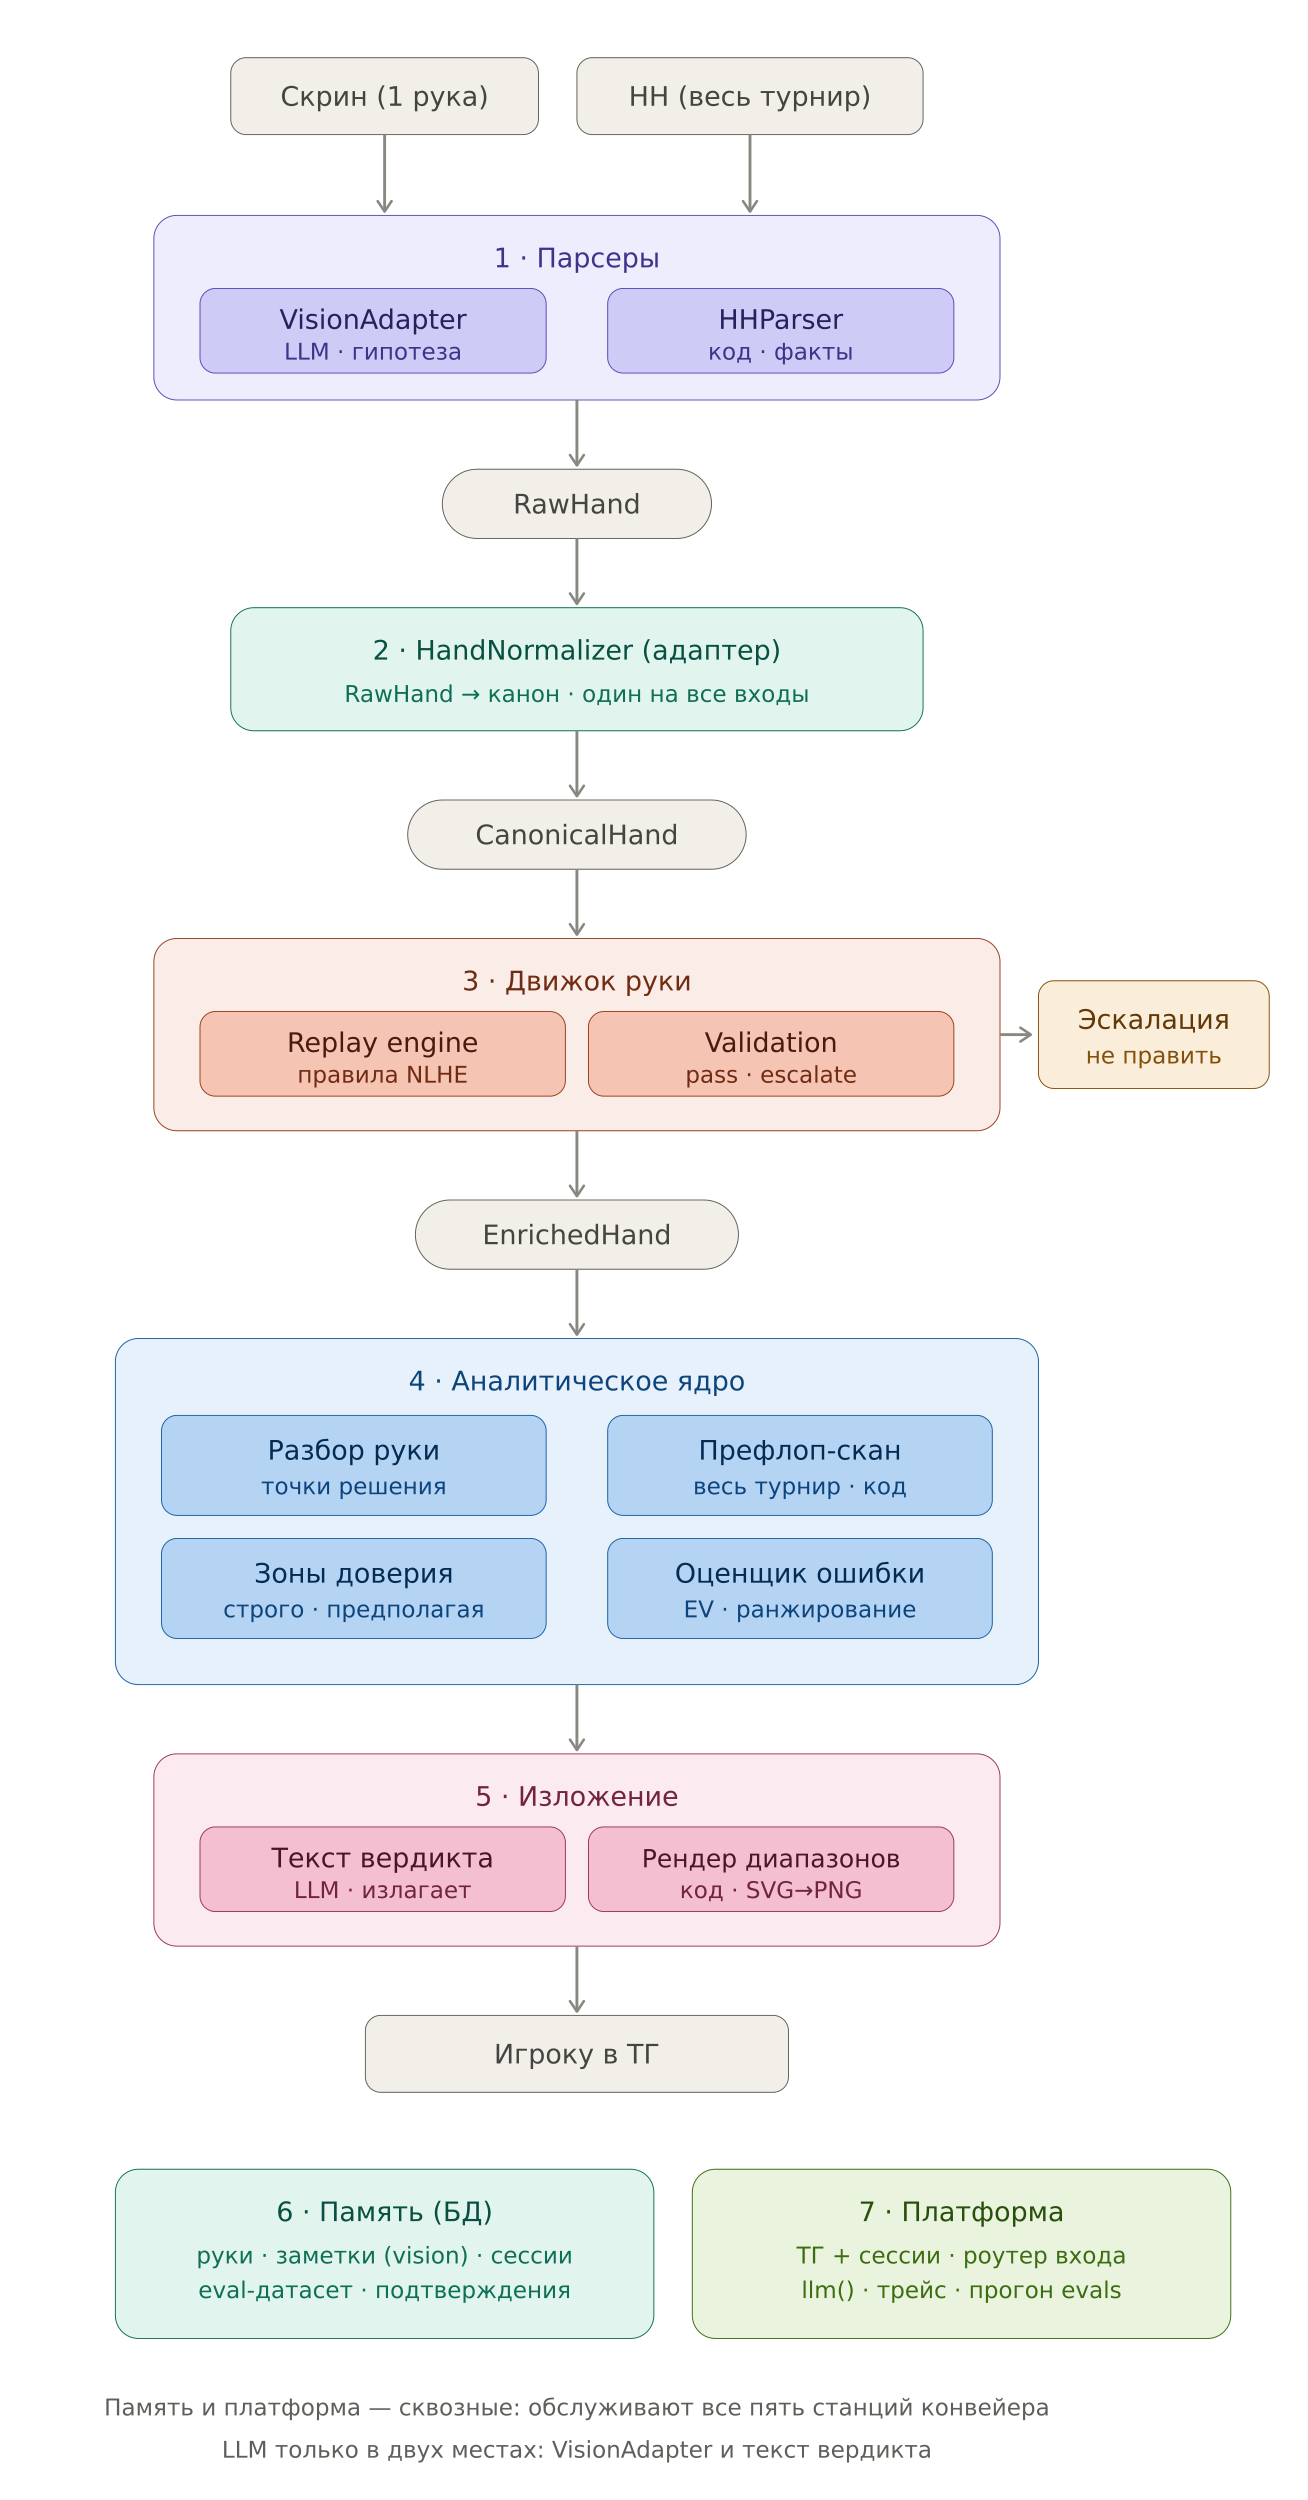
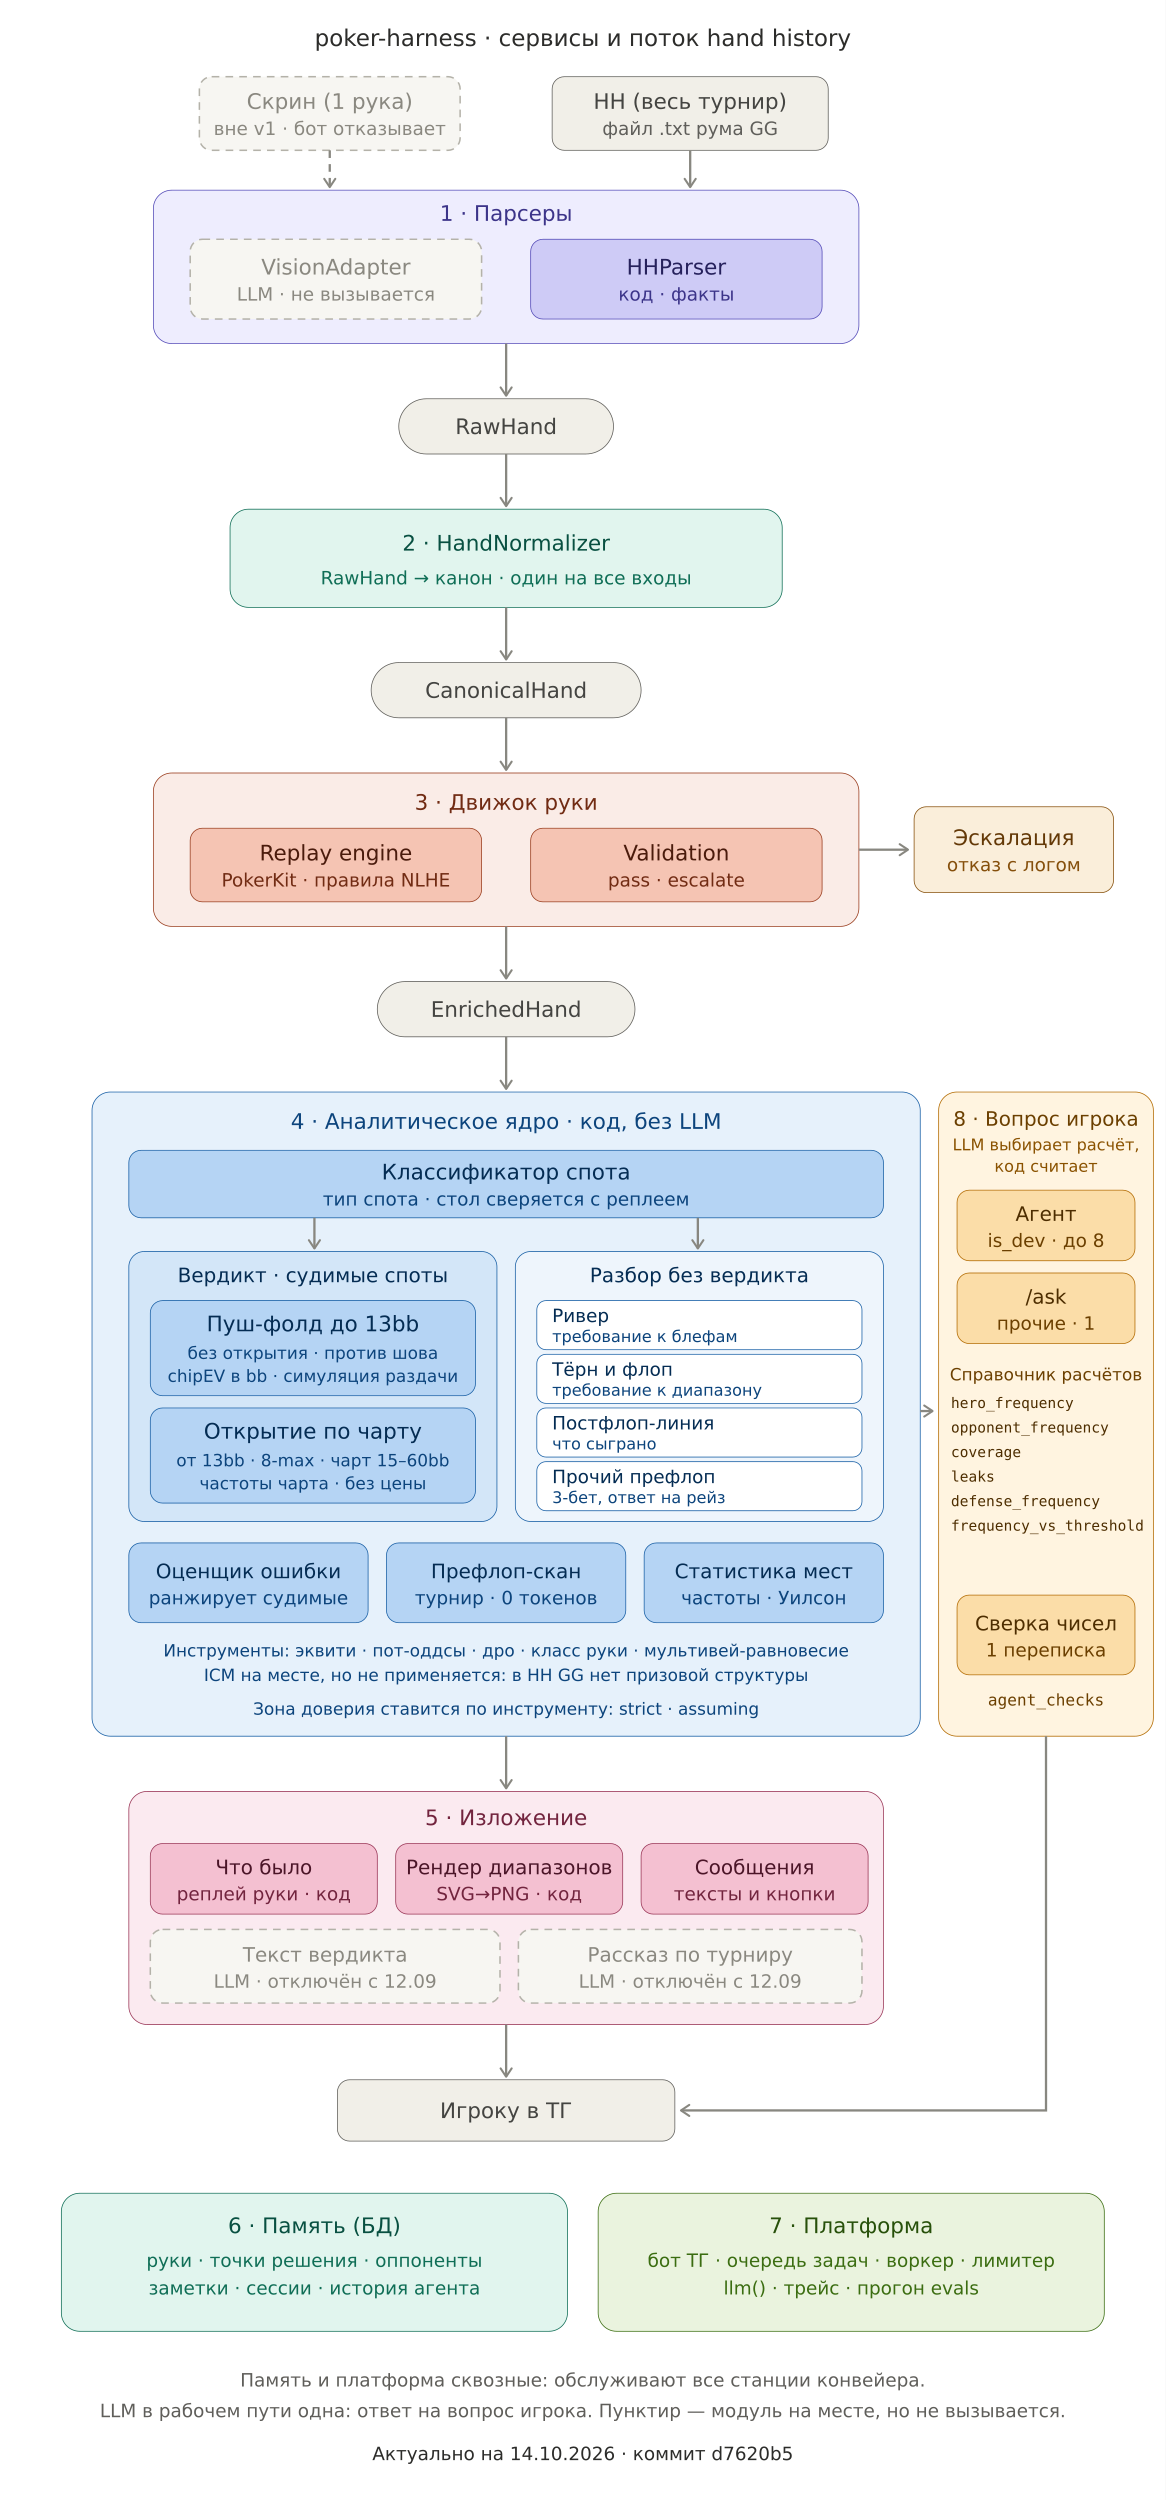
- <svg xmlns="http://www.w3.org/2000/svg" width="680" height="1300" viewBox="0 0 680 1300">
-   <rect x="0" y="0" width="680" height="1300" fill="#FFFFFF" />
+ <svg xmlns="http://www.w3.org/2000/svg" width="760" height="1630" viewBox="0 0 760 1630">
+   <rect x="0" y="0" width="760" height="1630" fill="#FFFFFF" />
  <defs>
    <marker id="arrow" viewBox="0 0 10 10" refX="8" refY="5" markerWidth="6" markerHeight="6" orient="auto-start-reverse">
      <path d="M2 1L8 5L2 9" fill="none" stroke="#888780" stroke-width="1.5" stroke-linecap="round" stroke-linejoin="round" />
    </marker>
  </defs>
-   <rect x="120" y="30" width="160" height="40" rx="8" fill="#F1EFE8" stroke="#5F5E5A" stroke-width="0.5" />
-   <text x="200" y="55" text-anchor="middle" font-family="DejaVu Sans" font-size="14" font-weight="500" fill="#444441">Скрин (1 рука)</text>
-   <rect x="300" y="30" width="180" height="40" rx="8" fill="#F1EFE8" stroke="#5F5E5A" stroke-width="0.5" />
-   <text x="390" y="55" text-anchor="middle" font-family="DejaVu Sans" font-size="14" font-weight="500" fill="#444441">HH (весь турнир)</text>
-   <line x1="200" y1="70" x2="200" y2="110" stroke="#888780" stroke-width="1.5" marker-end="url(#arrow)" />
-   <line x1="390" y1="70" x2="390" y2="110" stroke="#888780" stroke-width="1.5" marker-end="url(#arrow)" />
-   <rect x="80" y="112" width="440" height="96" rx="12" fill="#EEEDFE" stroke="#534AB7" stroke-width="0.5" />
-   <text x="300" y="139" text-anchor="middle" font-family="DejaVu Sans" font-size="14" font-weight="500" fill="#3C3489">1 · Парсеры</text>
-   <rect x="104" y="150" width="180" height="44" rx="8" fill="#CECBF6" stroke="#534AB7" stroke-width="0.5" />
-   <text x="194" y="171" text-anchor="middle" font-family="DejaVu Sans" font-size="14" font-weight="500" fill="#26215C">VisionAdapter</text>
-   <text x="194" y="187" text-anchor="middle" font-family="DejaVu Sans" font-size="12" fill="#3C3489">LLM · гипотеза</text>
-   <rect x="316" y="150" width="180" height="44" rx="8" fill="#CECBF6" stroke="#534AB7" stroke-width="0.5" />
-   <text x="406" y="171" text-anchor="middle" font-family="DejaVu Sans" font-size="14" font-weight="500" fill="#26215C">HHParser</text>
-   <text x="406" y="187" text-anchor="middle" font-family="DejaVu Sans" font-size="12" fill="#3C3489">код · факты</text>
-   <line x1="300" y1="208" x2="300" y2="242" stroke="#888780" stroke-width="1.5" marker-end="url(#arrow)" />
-   <rect x="230" y="244" width="140" height="36" rx="18" fill="#F1EFE8" stroke="#5F5E5A" stroke-width="0.5" />
-   <text x="300" y="267" text-anchor="middle" font-family="DejaVu Sans" font-size="14" font-weight="500" fill="#444441">RawHand</text>
-   <line x1="300" y1="280" x2="300" y2="314" stroke="#888780" stroke-width="1.5" marker-end="url(#arrow)" />
-   <rect x="120" y="316" width="360" height="64" rx="12" fill="#E1F5EE" stroke="#0F6E56" stroke-width="0.5" />
-   <text x="300" y="343" text-anchor="middle" font-family="DejaVu Sans" font-size="14" font-weight="500" fill="#085041">2 · HandNormalizer (адаптер)</text>
-   <text x="300" y="365" text-anchor="middle" font-family="DejaVu Sans" font-size="12" fill="#0F6E56">RawHand → канон · один на все входы</text>
-   <line x1="300" y1="380" x2="300" y2="414" stroke="#888780" stroke-width="1.5" marker-end="url(#arrow)" />
-   <rect x="212" y="416" width="176" height="36" rx="18" fill="#F1EFE8" stroke="#5F5E5A" stroke-width="0.5" />
-   <text x="300" y="439" text-anchor="middle" font-family="DejaVu Sans" font-size="14" font-weight="500" fill="#444441">CanonicalHand</text>
-   <line x1="300" y1="452" x2="300" y2="486" stroke="#888780" stroke-width="1.5" marker-end="url(#arrow)" />
-   <rect x="80" y="488" width="440" height="100" rx="12" fill="#FAECE7" stroke="#993C1D" stroke-width="0.5" />
-   <text x="300" y="515" text-anchor="middle" font-family="DejaVu Sans" font-size="14" font-weight="500" fill="#712B13">3 · Движок руки</text>
-   <rect x="104" y="526" width="190" height="44" rx="8" fill="#F5C4B3" stroke="#993C1D" stroke-width="0.5" />
-   <text x="199" y="547" text-anchor="middle" font-family="DejaVu Sans" font-size="14" font-weight="500" fill="#4A1B0C">Replay engine</text>
-   <text x="199" y="563" text-anchor="middle" font-family="DejaVu Sans" font-size="12" fill="#712B13">правила NLHE</text>
-   <rect x="306" y="526" width="190" height="44" rx="8" fill="#F5C4B3" stroke="#993C1D" stroke-width="0.5" />
-   <text x="401" y="547" text-anchor="middle" font-family="DejaVu Sans" font-size="14" font-weight="500" fill="#4A1B0C">Validation</text>
-   <text x="401" y="563" text-anchor="middle" font-family="DejaVu Sans" font-size="12" fill="#712B13">pass · escalate</text>
-   <rect x="540" y="510" width="120" height="56" rx="8" fill="#FAEEDA" stroke="#854F0B" stroke-width="0.5" />
-   <text x="600" y="535" text-anchor="middle" font-family="DejaVu Sans" font-size="14" font-weight="500" fill="#633806">Эскалация</text>
-   <text x="600" y="553" text-anchor="middle" font-family="DejaVu Sans" font-size="12" fill="#854F0B">не править</text>
-   <line x1="520" y1="538" x2="536" y2="538" stroke="#888780" stroke-width="1.5" marker-end="url(#arrow)" />
-   <line x1="300" y1="588" x2="300" y2="622" stroke="#888780" stroke-width="1.5" marker-end="url(#arrow)" />
-   <rect x="216" y="624" width="168" height="36" rx="18" fill="#F1EFE8" stroke="#5F5E5A" stroke-width="0.5" />
-   <text x="300" y="647" text-anchor="middle" font-family="DejaVu Sans" font-size="14" font-weight="500" fill="#444441">EnrichedHand</text>
-   <line x1="300" y1="660" x2="300" y2="694" stroke="#888780" stroke-width="1.5" marker-end="url(#arrow)" />
-   <rect x="60" y="696" width="480" height="180" rx="12" fill="#E6F1FB" stroke="#185FA5" stroke-width="0.5" />
-   <text x="300" y="723" text-anchor="middle" font-family="DejaVu Sans" font-size="14" font-weight="500" fill="#0C447C">4 · Аналитическое ядро</text>
-   <rect x="84" y="736" width="200" height="52" rx="8" fill="#B5D4F4" stroke="#185FA5" stroke-width="0.5" />
-   <text x="184" y="759" text-anchor="middle" font-family="DejaVu Sans" font-size="14" font-weight="500" fill="#042C53">Разбор руки</text>
-   <text x="184" y="777" text-anchor="middle" font-family="DejaVu Sans" font-size="12" fill="#0C447C">точки решения</text>
-   <rect x="316" y="736" width="200" height="52" rx="8" fill="#B5D4F4" stroke="#185FA5" stroke-width="0.5" />
-   <text x="416" y="759" text-anchor="middle" font-family="DejaVu Sans" font-size="14" font-weight="500" fill="#042C53">Префлоп-скан</text>
-   <text x="416" y="777" text-anchor="middle" font-family="DejaVu Sans" font-size="12" fill="#0C447C">весь турнир · код</text>
-   <rect x="84" y="800" width="200" height="52" rx="8" fill="#B5D4F4" stroke="#185FA5" stroke-width="0.5" />
-   <text x="184" y="823" text-anchor="middle" font-family="DejaVu Sans" font-size="14" font-weight="500" fill="#042C53">Зоны доверия</text>
-   <text x="184" y="841" text-anchor="middle" font-family="DejaVu Sans" font-size="12" fill="#0C447C">строго · предполагая</text>
-   <rect x="316" y="800" width="200" height="52" rx="8" fill="#B5D4F4" stroke="#185FA5" stroke-width="0.5" />
-   <text x="416" y="823" text-anchor="middle" font-family="DejaVu Sans" font-size="14" font-weight="500" fill="#042C53">Оценщик ошибки</text>
-   <text x="416" y="841" text-anchor="middle" font-family="DejaVu Sans" font-size="12" fill="#0C447C">EV · ранжирование</text>
-   <line x1="300" y1="876" x2="300" y2="910" stroke="#888780" stroke-width="1.5" marker-end="url(#arrow)" />
-   <rect x="80" y="912" width="440" height="100" rx="12" fill="#FBEAF0" stroke="#993556" stroke-width="0.5" />
-   <text x="300" y="939" text-anchor="middle" font-family="DejaVu Sans" font-size="14" font-weight="500" fill="#72243E">5 · Изложение</text>
-   <rect x="104" y="950" width="190" height="44" rx="8" fill="#F4C0D1" stroke="#993556" stroke-width="0.5" />
-   <text x="199" y="971" text-anchor="middle" font-family="DejaVu Sans" font-size="14" font-weight="500" fill="#4B1528">Текст вердикта</text>
-   <text x="199" y="987" text-anchor="middle" font-family="DejaVu Sans" font-size="12" fill="#72243E">LLM · излагает</text>
-   <rect x="306" y="950" width="190" height="44" rx="8" fill="#F4C0D1" stroke="#993556" stroke-width="0.5" />
-   <text x="401" y="971" text-anchor="middle" font-family="DejaVu Sans" font-size="13" font-weight="500" fill="#4B1528">Рендер диапазонов</text>
-   <text x="401" y="987" text-anchor="middle" font-family="DejaVu Sans" font-size="12" fill="#72243E">код · SVG→PNG</text>
-   <line x1="300" y1="1012" x2="300" y2="1046" stroke="#888780" stroke-width="1.5" marker-end="url(#arrow)" />
-   <rect x="190" y="1048" width="220" height="40" rx="8" fill="#F1EFE8" stroke="#5F5E5A" stroke-width="0.5" />
-   <text x="300" y="1073" text-anchor="middle" font-family="DejaVu Sans" font-size="14" font-weight="500" fill="#444441">Игроку в ТГ</text>
-   <rect x="60" y="1128" width="280" height="88" rx="12" fill="#E1F5EE" stroke="#0F6E56" stroke-width="0.5" />
-   <text x="200" y="1155" text-anchor="middle" font-family="DejaVu Sans" font-size="14" font-weight="500" fill="#085041">6 · Память (БД)</text>
-   <text x="200" y="1177" text-anchor="middle" font-family="DejaVu Sans" font-size="12" fill="#0F6E56">руки · заметки (vision) · сессии</text>
-   <text x="200" y="1195" text-anchor="middle" font-family="DejaVu Sans" font-size="12" fill="#0F6E56">eval-датасет · подтверждения</text>
-   <rect x="360" y="1128" width="280" height="88" rx="12" fill="#EAF3DE" stroke="#3B6D11" stroke-width="0.5" />
-   <text x="500" y="1155" text-anchor="middle" font-family="DejaVu Sans" font-size="14" font-weight="500" fill="#27500A">7 · Платформа</text>
-   <text x="500" y="1177" text-anchor="middle" font-family="DejaVu Sans" font-size="12" fill="#3B6D11">ТГ + сессии · роутер входа</text>
-   <text x="500" y="1195" text-anchor="middle" font-family="DejaVu Sans" font-size="12" fill="#3B6D11">llm() · трейс · прогон evals</text>
-   <text x="300" y="1256" text-anchor="middle" font-family="DejaVu Sans" font-size="12" fill="#5F5E5A">Память и платформа — сквозные: обслуживают все пять станций конвейера</text>
-   <text x="300" y="1278" text-anchor="middle" font-family="DejaVu Sans" font-size="12" fill="#5F5E5A">LLM только в двух местах: VisionAdapter и текст вердикта</text>
+   <text x="380" y="30" text-anchor="middle" font-family="DejaVu Sans, Arial, sans-serif" font-size="15" font-weight="500" fill="#2C2C2A">poker-harness · сервисы и поток hand history</text>
+   <rect x="130" y="50" width="170" height="48" rx="8" fill="#F7F6F2" stroke="#B4B2A9" stroke-width="1" stroke-dasharray="5 4" />
+   <text x="215.0" y="71.0" text-anchor="middle" font-family="DejaVu Sans, Arial, sans-serif" font-size="14" font-weight="500" fill="#8A8880">Скрин (1 рука)</text>
+   <text x="215.0" y="88.0" text-anchor="middle" font-family="DejaVu Sans, Arial, sans-serif" font-size="12" fill="#8A8880">вне v1 · бот отказывает</text>
+   <rect x="360" y="50" width="180" height="48" rx="8" fill="#F1EFE8" stroke="#5F5E5A" stroke-width="0.5" />
+   <text x="450.0" y="71.0" text-anchor="middle" font-family="DejaVu Sans, Arial, sans-serif" font-size="14" font-weight="500" fill="#444441">HH (весь турнир)</text>
+   <text x="450.0" y="88.0" text-anchor="middle" font-family="DejaVu Sans, Arial, sans-serif" font-size="12" fill="#5F5E5A">файл .txt рума GG</text>
+   <polyline points="215,98 215,122" fill="none" stroke="#888780" stroke-width="1.5" stroke-dasharray="5 4" marker-end="url(#arrow)" />
+   <polyline points="450,98 450,122" fill="none" stroke="#888780" stroke-width="1.5" marker-end="url(#arrow)" />
+   <rect x="100" y="124" width="460" height="100" rx="12" fill="#EEEDFE" stroke="#534AB7" stroke-width="0.5" />
+   <text x="330" y="144" text-anchor="middle" font-family="DejaVu Sans, Arial, sans-serif" font-size="14" font-weight="500" fill="#3C3489">1 · Парсеры</text>
+   <rect x="124" y="156" width="190" height="52" rx="8" fill="#F7F6F2" stroke="#B4B2A9" stroke-width="1" stroke-dasharray="5 4" />
+   <text x="219.0" y="179.0" text-anchor="middle" font-family="DejaVu Sans, Arial, sans-serif" font-size="14" font-weight="500" fill="#8A8880">VisionAdapter</text>
+   <text x="219.0" y="196.0" text-anchor="middle" font-family="DejaVu Sans, Arial, sans-serif" font-size="12" fill="#8A8880">LLM · не вызывается</text>
+   <rect x="346" y="156" width="190" height="52" rx="8" fill="#CECBF6" stroke="#534AB7" stroke-width="0.5" />
+   <text x="441.0" y="179.0" text-anchor="middle" font-family="DejaVu Sans, Arial, sans-serif" font-size="14" font-weight="500" fill="#26215C">HHParser</text>
+   <text x="441.0" y="196.0" text-anchor="middle" font-family="DejaVu Sans, Arial, sans-serif" font-size="12" fill="#3C3489">код · факты</text>
+   <polyline points="330,224 330,258" fill="none" stroke="#888780" stroke-width="1.5" marker-end="url(#arrow)" />
+   <rect x="260.0" y="260" width="140" height="36" rx="18" fill="#F1EFE8" stroke="#5F5E5A" stroke-width="0.5" />
+   <text x="330" y="283" text-anchor="middle" font-family="DejaVu Sans, Arial, sans-serif" font-size="14" font-weight="500" fill="#444441">RawHand</text>
+   <polyline points="330,296 330,330" fill="none" stroke="#888780" stroke-width="1.5" marker-end="url(#arrow)" />
+   <rect x="150" y="332" width="360" height="64" rx="12" fill="#E1F5EE" stroke="#0F6E56" stroke-width="0.5" />
+   <text x="330" y="359" text-anchor="middle" font-family="DejaVu Sans, Arial, sans-serif" font-size="14" font-weight="500" fill="#085041">2 · HandNormalizer</text>
+   <text x="330" y="381" text-anchor="middle" font-family="DejaVu Sans, Arial, sans-serif" font-size="12" fill="#0F6E56">RawHand → канон · один на все входы</text>
+   <polyline points="330,396 330,430" fill="none" stroke="#888780" stroke-width="1.5" marker-end="url(#arrow)" />
+   <rect x="242.0" y="432" width="176" height="36" rx="18" fill="#F1EFE8" stroke="#5F5E5A" stroke-width="0.5" />
+   <text x="330" y="455" text-anchor="middle" font-family="DejaVu Sans, Arial, sans-serif" font-size="14" font-weight="500" fill="#444441">CanonicalHand</text>
+   <polyline points="330,468 330,502" fill="none" stroke="#888780" stroke-width="1.5" marker-end="url(#arrow)" />
+   <rect x="100" y="504" width="460" height="100" rx="12" fill="#FAECE7" stroke="#993C1D" stroke-width="0.5" />
+   <text x="330" y="528" text-anchor="middle" font-family="DejaVu Sans, Arial, sans-serif" font-size="14" font-weight="500" fill="#712B13">3 · Движок руки</text>
+   <rect x="124" y="540" width="190" height="48" rx="8" fill="#F5C4B3" stroke="#993C1D" stroke-width="0.5" />
+   <text x="219.0" y="561.0" text-anchor="middle" font-family="DejaVu Sans, Arial, sans-serif" font-size="14" font-weight="500" fill="#4A1B0C">Replay engine</text>
+   <text x="219.0" y="578.0" text-anchor="middle" font-family="DejaVu Sans, Arial, sans-serif" font-size="12" fill="#712B13">PokerKit · правила NLHE</text>
+   <rect x="346" y="540" width="190" height="48" rx="8" fill="#F5C4B3" stroke="#993C1D" stroke-width="0.5" />
+   <text x="441.0" y="561.0" text-anchor="middle" font-family="DejaVu Sans, Arial, sans-serif" font-size="14" font-weight="500" fill="#4A1B0C">Validation</text>
+   <text x="441.0" y="578.0" text-anchor="middle" font-family="DejaVu Sans, Arial, sans-serif" font-size="12" fill="#712B13">pass · escalate</text>
+   <rect x="596" y="526" width="130" height="56" rx="8" fill="#FAEEDA" stroke="#854F0B" stroke-width="0.5" />
+   <text x="661.0" y="551.0" text-anchor="middle" font-family="DejaVu Sans, Arial, sans-serif" font-size="14" font-weight="500" fill="#633806">Эскалация</text>
+   <text x="661.0" y="568.0" text-anchor="middle" font-family="DejaVu Sans, Arial, sans-serif" font-size="12" fill="#854F0B">отказ с логом</text>
+   <polyline points="560,554 592,554" fill="none" stroke="#888780" stroke-width="1.5" marker-end="url(#arrow)" />
+   <polyline points="330,604 330,638" fill="none" stroke="#888780" stroke-width="1.5" marker-end="url(#arrow)" />
+   <rect x="246.0" y="640" width="168" height="36" rx="18" fill="#F1EFE8" stroke="#5F5E5A" stroke-width="0.5" />
+   <text x="330" y="663" text-anchor="middle" font-family="DejaVu Sans, Arial, sans-serif" font-size="14" font-weight="500" fill="#444441">EnrichedHand</text>
+   <polyline points="330,676 330,710" fill="none" stroke="#888780" stroke-width="1.5" marker-end="url(#arrow)" />
+   <rect x="60" y="712" width="540" height="420" rx="12" fill="#E6F1FB" stroke="#185FA5" stroke-width="0.5" />
+   <text x="330" y="736" text-anchor="middle" font-family="DejaVu Sans, Arial, sans-serif" font-size="14" font-weight="500" fill="#0C447C">4 · Аналитическое ядро · код, без LLM</text>
+   <rect x="84" y="750" width="492" height="44" rx="8" fill="#B5D4F4" stroke="#185FA5" stroke-width="0.5" />
+   <text x="330.0" y="769.0" text-anchor="middle" font-family="DejaVu Sans, Arial, sans-serif" font-size="14" font-weight="500" fill="#042C53">Классификатор спота</text>
+   <text x="330.0" y="786.0" text-anchor="middle" font-family="DejaVu Sans, Arial, sans-serif" font-size="12" fill="#0C447C">тип спота · стол сверяется с реплеем</text>
+   <polyline points="205,794 205,814" fill="none" stroke="#888780" stroke-width="1.5" marker-end="url(#arrow)" />
+   <polyline points="455,794 455,814" fill="none" stroke="#888780" stroke-width="1.5" marker-end="url(#arrow)" />
+   <rect x="84" y="816" width="240" height="176" rx="10" fill="#D3E6F8" stroke="#185FA5" stroke-width="0.5" />
+   <text x="204" y="836" text-anchor="middle" font-family="DejaVu Sans, Arial, sans-serif" font-size="13" font-weight="500" fill="#042C53">Вердикт · судимые споты</text>
+   <rect x="98" y="848" width="212" height="62" rx="8" fill="#B5D4F4" stroke="#185FA5" stroke-width="0.5" />
+   <text x="204" y="868" text-anchor="middle" font-family="DejaVu Sans, Arial, sans-serif" font-size="14" font-weight="500" fill="#042C53">Пуш-фолд до 13bb</text>
+   <text x="204" y="886" text-anchor="middle" font-family="DejaVu Sans, Arial, sans-serif" font-size="11" fill="#0C447C">без открытия · против шова</text>
+   <text x="204" y="901" text-anchor="middle" font-family="DejaVu Sans, Arial, sans-serif" font-size="11" fill="#0C447C">chipEV в bb · симуляция раздачи</text>
+   <rect x="98" y="918" width="212" height="62" rx="8" fill="#B5D4F4" stroke="#185FA5" stroke-width="0.5" />
+   <text x="204" y="938" text-anchor="middle" font-family="DejaVu Sans, Arial, sans-serif" font-size="14" font-weight="500" fill="#042C53">Открытие по чарту</text>
+   <text x="204" y="956" text-anchor="middle" font-family="DejaVu Sans, Arial, sans-serif" font-size="11" fill="#0C447C">от 13bb · 8-max · чарт 15–60bb</text>
+   <text x="204" y="971" text-anchor="middle" font-family="DejaVu Sans, Arial, sans-serif" font-size="11" fill="#0C447C">частоты чарта · без цены</text>
+   <rect x="336" y="816" width="240" height="176" rx="10" fill="#EEF5FC" stroke="#185FA5" stroke-width="0.5" />
+   <text x="456" y="836" text-anchor="middle" font-family="DejaVu Sans, Arial, sans-serif" font-size="13" font-weight="500" fill="#042C53">Разбор без вердикта</text>
+   <rect x="350" y="848" width="212" height="32" rx="6" fill="#FFFFFF" stroke="#185FA5" stroke-width="0.5" />
+   <text x="360" y="862" text-anchor="start" font-family="DejaVu Sans, Arial, sans-serif" font-size="12" font-weight="500" fill="#042C53">Ривер</text>
+   <text x="360" y="875" text-anchor="start" font-family="DejaVu Sans, Arial, sans-serif" font-size="10.5" fill="#0C447C">требование к блефам</text>
+   <rect x="350" y="883" width="212" height="32" rx="6" fill="#FFFFFF" stroke="#185FA5" stroke-width="0.5" />
+   <text x="360" y="897" text-anchor="start" font-family="DejaVu Sans, Arial, sans-serif" font-size="12" font-weight="500" fill="#042C53">Тёрн и флоп</text>
+   <text x="360" y="910" text-anchor="start" font-family="DejaVu Sans, Arial, sans-serif" font-size="10.5" fill="#0C447C">требование к диапазону</text>
+   <rect x="350" y="918" width="212" height="32" rx="6" fill="#FFFFFF" stroke="#185FA5" stroke-width="0.5" />
+   <text x="360" y="932" text-anchor="start" font-family="DejaVu Sans, Arial, sans-serif" font-size="12" font-weight="500" fill="#042C53">Постфлоп-линия</text>
+   <text x="360" y="945" text-anchor="start" font-family="DejaVu Sans, Arial, sans-serif" font-size="10.5" fill="#0C447C">что сыграно</text>
+   <rect x="350" y="953" width="212" height="32" rx="6" fill="#FFFFFF" stroke="#185FA5" stroke-width="0.5" />
+   <text x="360" y="967" text-anchor="start" font-family="DejaVu Sans, Arial, sans-serif" font-size="12" font-weight="500" fill="#042C53">Прочий префлоп</text>
+   <text x="360" y="980" text-anchor="start" font-family="DejaVu Sans, Arial, sans-serif" font-size="10.5" fill="#0C447C">3-бет, ответ на рейз</text>
+   <rect x="84" y="1006" width="156" height="52" rx="8" fill="#B5D4F4" stroke="#185FA5" stroke-width="0.5" />
+   <text x="162.0" y="1029.0" text-anchor="middle" font-family="DejaVu Sans, Arial, sans-serif" font-size="13" font-weight="500" fill="#042C53">Оценщик ошибки</text>
+   <text x="162.0" y="1046.0" text-anchor="middle" font-family="DejaVu Sans, Arial, sans-serif" font-size="12" fill="#0C447C">ранжирует судимые</text>
+   <rect x="252" y="1006" width="156" height="52" rx="8" fill="#B5D4F4" stroke="#185FA5" stroke-width="0.5" />
+   <text x="330.0" y="1029.0" text-anchor="middle" font-family="DejaVu Sans, Arial, sans-serif" font-size="13" font-weight="500" fill="#042C53">Префлоп-скан</text>
+   <text x="330.0" y="1046.0" text-anchor="middle" font-family="DejaVu Sans, Arial, sans-serif" font-size="12" fill="#0C447C">турнир · 0 токенов</text>
+   <rect x="420" y="1006" width="156" height="52" rx="8" fill="#B5D4F4" stroke="#185FA5" stroke-width="0.5" />
+   <text x="498.0" y="1029.0" text-anchor="middle" font-family="DejaVu Sans, Arial, sans-serif" font-size="13" font-weight="500" fill="#042C53">Статистика мест</text>
+   <text x="498.0" y="1046.0" text-anchor="middle" font-family="DejaVu Sans, Arial, sans-serif" font-size="12" fill="#0C447C">частоты · Уилсон</text>
+   <text x="330" y="1080" text-anchor="middle" font-family="DejaVu Sans, Arial, sans-serif" font-size="11" fill="#0C447C">Инструменты: эквити · пот-оддсы · дро · класс руки · мультивей-равновесие</text>
+   <text x="330" y="1096" text-anchor="middle" font-family="DejaVu Sans, Arial, sans-serif" font-size="11" fill="#0C447C">ICM на месте, но не применяется: в HH GG нет призовой структуры</text>
+   <text x="330" y="1118" text-anchor="middle" font-family="DejaVu Sans, Arial, sans-serif" font-size="11" font-weight="500" fill="#0C447C">Зона доверия ставится по инструменту: strict · assuming</text>
+   <rect x="612" y="712" width="140" height="420" rx="12" fill="#FFF4E0" stroke="#B26A00" stroke-width="0.5" />
+   <text x="682" y="734" text-anchor="middle" font-family="DejaVu Sans, Arial, sans-serif" font-size="13" font-weight="500" fill="#6B3F00">8 · Вопрос игрока</text>
+   <text x="682" y="750" text-anchor="middle" font-family="DejaVu Sans, Arial, sans-serif" font-size="10.5" fill="#8A5200">LLM выбирает расчёт,</text>
+   <text x="682" y="764" text-anchor="middle" font-family="DejaVu Sans, Arial, sans-serif" font-size="10.5" fill="#8A5200">код считает</text>
+   <rect x="624" y="776" width="116" height="46" rx="8" fill="#FBDDA8" stroke="#B26A00" stroke-width="0.5" />
+   <text x="682.0" y="796.0" text-anchor="middle" font-family="DejaVu Sans, Arial, sans-serif" font-size="13" font-weight="500" fill="#4D2D00">Агент</text>
+   <text x="682.0" y="813.0" text-anchor="middle" font-family="DejaVu Sans, Arial, sans-serif" font-size="12" fill="#6B3F00">is_dev · до 8</text>
+   <rect x="624" y="830" width="116" height="46" rx="8" fill="#FBDDA8" stroke="#B26A00" stroke-width="0.5" />
+   <text x="682.0" y="850.0" text-anchor="middle" font-family="DejaVu Sans, Arial, sans-serif" font-size="13" font-weight="500" fill="#4D2D00">/ask</text>
+   <text x="682.0" y="867.0" text-anchor="middle" font-family="DejaVu Sans, Arial, sans-serif" font-size="12" fill="#6B3F00">прочие · 1</text>
+   <text x="682" y="900" text-anchor="middle" font-family="DejaVu Sans, Arial, sans-serif" font-size="11" font-weight="500" fill="#6B3F00">Справочник расчётов</text>
+   <text x="620" y="918" text-anchor="start" font-family="DejaVu Sans Mono, Menlo, monospace" font-size="9.5" fill="#4D2D00">hero_frequency</text>
+   <text x="620" y="934" text-anchor="start" font-family="DejaVu Sans Mono, Menlo, monospace" font-size="9.5" fill="#4D2D00">opponent_frequency</text>
+   <text x="620" y="950" text-anchor="start" font-family="DejaVu Sans Mono, Menlo, monospace" font-size="9.5" fill="#4D2D00">coverage</text>
+   <text x="620" y="966" text-anchor="start" font-family="DejaVu Sans Mono, Menlo, monospace" font-size="9.5" fill="#4D2D00">leaks</text>
+   <text x="620" y="982" text-anchor="start" font-family="DejaVu Sans Mono, Menlo, monospace" font-size="9.5" fill="#4D2D00">defense_frequency</text>
+   <text x="620" y="998" text-anchor="start" font-family="DejaVu Sans Mono, Menlo, monospace" font-size="9.5" fill="#4D2D00">frequency_vs_threshold</text>
+   <rect x="624" y="1040" width="116" height="52" rx="8" fill="#FBDDA8" stroke="#B26A00" stroke-width="0.5" />
+   <text x="682.0" y="1063.0" text-anchor="middle" font-family="DejaVu Sans, Arial, sans-serif" font-size="13" font-weight="500" fill="#4D2D00">Сверка чисел</text>
+   <text x="682.0" y="1080.0" text-anchor="middle" font-family="DejaVu Sans, Arial, sans-serif" font-size="12" fill="#6B3F00">1 переписка</text>
+   <text x="682" y="1112" text-anchor="middle" font-family="DejaVu Sans Mono, Menlo, monospace" font-size="10.5" fill="#6B3F00">agent_checks</text>
+   <polyline points="600,920 608,920" fill="none" stroke="#888780" stroke-width="1.5" marker-end="url(#arrow)" />
+   <polyline points="330,1132 330,1166" fill="none" stroke="#888780" stroke-width="1.5" marker-end="url(#arrow)" />
+   <rect x="84" y="1168" width="492" height="152" rx="12" fill="#FBEAF0" stroke="#993556" stroke-width="0.5" />
+   <text x="330" y="1190" text-anchor="middle" font-family="DejaVu Sans, Arial, sans-serif" font-size="14" font-weight="500" fill="#72243E">5 · Изложение</text>
+   <rect x="98" y="1202" width="148" height="46" rx="8" fill="#F4C0D1" stroke="#993556" stroke-width="0.5" />
+   <text x="172.0" y="1222.0" text-anchor="middle" font-family="DejaVu Sans, Arial, sans-serif" font-size="13" font-weight="500" fill="#4B1528">Что было</text>
+   <text x="172.0" y="1239.0" text-anchor="middle" font-family="DejaVu Sans, Arial, sans-serif" font-size="12" fill="#72243E">реплей руки · код</text>
+   <rect x="258" y="1202" width="148" height="46" rx="8" fill="#F4C0D1" stroke="#993556" stroke-width="0.5" />
+   <text x="332.0" y="1222.0" text-anchor="middle" font-family="DejaVu Sans, Arial, sans-serif" font-size="13" font-weight="500" fill="#4B1528">Рендер диапазонов</text>
+   <text x="332.0" y="1239.0" text-anchor="middle" font-family="DejaVu Sans, Arial, sans-serif" font-size="12" fill="#72243E">SVG→PNG · код</text>
+   <rect x="418" y="1202" width="148" height="46" rx="8" fill="#F4C0D1" stroke="#993556" stroke-width="0.5" />
+   <text x="492.0" y="1222.0" text-anchor="middle" font-family="DejaVu Sans, Arial, sans-serif" font-size="13" font-weight="500" fill="#4B1528">Сообщения</text>
+   <text x="492.0" y="1239.0" text-anchor="middle" font-family="DejaVu Sans, Arial, sans-serif" font-size="12" fill="#72243E">тексты и кнопки</text>
+   <rect x="98" y="1258" width="228" height="48" rx="8" fill="#F7F6F2" stroke="#B4B2A9" stroke-width="1" stroke-dasharray="5 4" />
+   <text x="212.0" y="1279.0" text-anchor="middle" font-family="DejaVu Sans, Arial, sans-serif" font-size="13" font-weight="500" fill="#8A8880">Текст вердикта</text>
+   <text x="212.0" y="1296.0" text-anchor="middle" font-family="DejaVu Sans, Arial, sans-serif" font-size="12" fill="#8A8880">LLM · отключён с 12.09</text>
+   <rect x="338" y="1258" width="224" height="48" rx="8" fill="#F7F6F2" stroke="#B4B2A9" stroke-width="1" stroke-dasharray="5 4" />
+   <text x="450.0" y="1279.0" text-anchor="middle" font-family="DejaVu Sans, Arial, sans-serif" font-size="13" font-weight="500" fill="#8A8880">Рассказ по турниру</text>
+   <text x="450.0" y="1296.0" text-anchor="middle" font-family="DejaVu Sans, Arial, sans-serif" font-size="12" fill="#8A8880">LLM · отключён с 12.09</text>
+   <polyline points="330,1320 330,1354" fill="none" stroke="#888780" stroke-width="1.5" marker-end="url(#arrow)" />
+   <rect x="220" y="1356" width="220" height="40" rx="8" fill="#F1EFE8" stroke="#5F5E5A" stroke-width="0.5" />
+   <text x="330" y="1381" text-anchor="middle" font-family="DejaVu Sans, Arial, sans-serif" font-size="14" font-weight="500" fill="#444441">Игроку в ТГ</text>
+   <polyline points="682,1132 682,1376 444,1376" fill="none" stroke="#888780" stroke-width="1.5" marker-end="url(#arrow)" />
+   <rect x="40" y="1430" width="330" height="90" rx="12" fill="#E1F5EE" stroke="#0F6E56" stroke-width="0.5" />
+   <text x="205" y="1456" text-anchor="middle" font-family="DejaVu Sans, Arial, sans-serif" font-size="14" font-weight="500" fill="#085041">6 · Память (БД)</text>
+   <text x="205" y="1478" text-anchor="middle" font-family="DejaVu Sans, Arial, sans-serif" font-size="12" fill="#0F6E56">руки · точки решения · оппоненты</text>
+   <text x="205" y="1496" text-anchor="middle" font-family="DejaVu Sans, Arial, sans-serif" font-size="12" fill="#0F6E56">заметки · сессии · история агента</text>
+   <rect x="390" y="1430" width="330" height="90" rx="12" fill="#EAF3DE" stroke="#3B6D11" stroke-width="0.5" />
+   <text x="555" y="1456" text-anchor="middle" font-family="DejaVu Sans, Arial, sans-serif" font-size="14" font-weight="500" fill="#27500A">7 · Платформа</text>
+   <text x="555" y="1478" text-anchor="middle" font-family="DejaVu Sans, Arial, sans-serif" font-size="12" fill="#3B6D11">бот ТГ · очередь задач · воркер · лимитер</text>
+   <text x="555" y="1496" text-anchor="middle" font-family="DejaVu Sans, Arial, sans-serif" font-size="12" fill="#3B6D11">llm() · трейс · прогон evals</text>
+   <text x="380" y="1556" text-anchor="middle" font-family="DejaVu Sans, Arial, sans-serif" font-size="12" fill="#5F5E5A">Память и платформа сквозные: обслуживают все станции конвейера.</text>
+   <text x="380" y="1576" text-anchor="middle" font-family="DejaVu Sans, Arial, sans-serif" font-size="12" fill="#5F5E5A">LLM в рабочем пути одна: ответ на вопрос игрока. Пунктир — модуль на месте, но не вызывается.</text>
+   <text x="380" y="1604" text-anchor="middle" font-family="DejaVu Sans, Arial, sans-serif" font-size="12" font-weight="500" fill="#2C2C2A">Актуально на 14.10.2026 · коммит d7620b5</text>
</svg>
